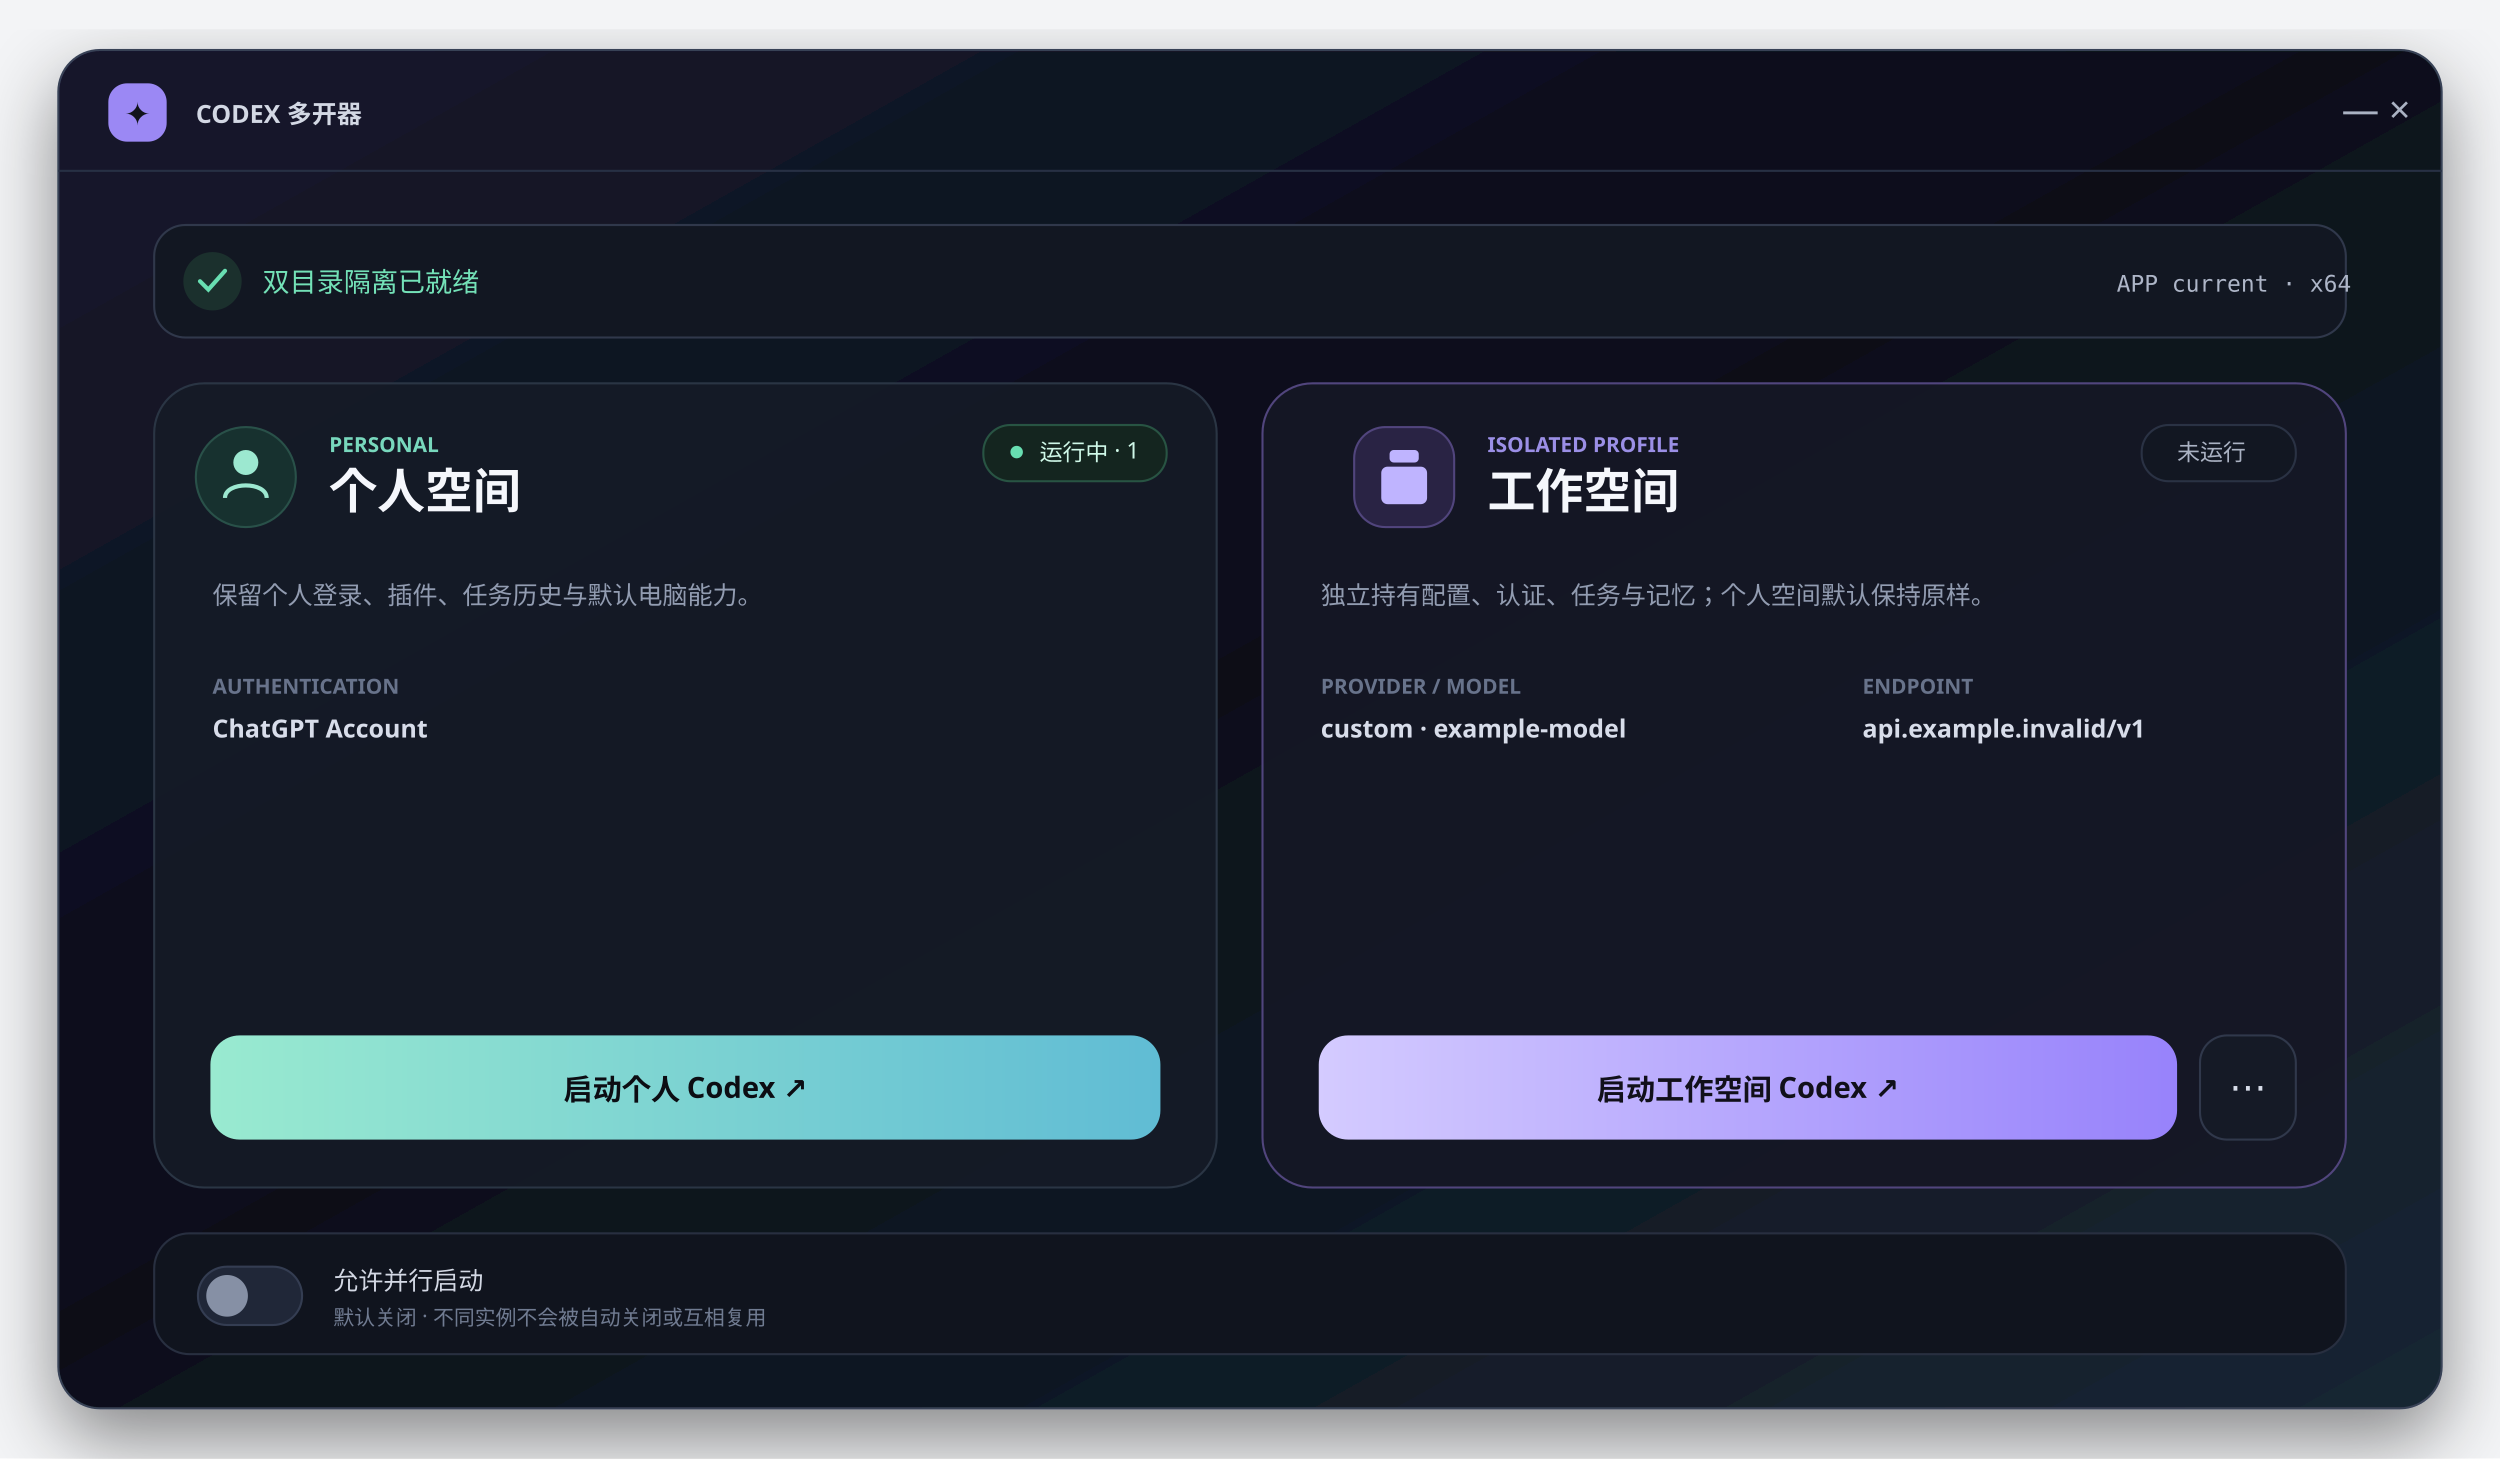
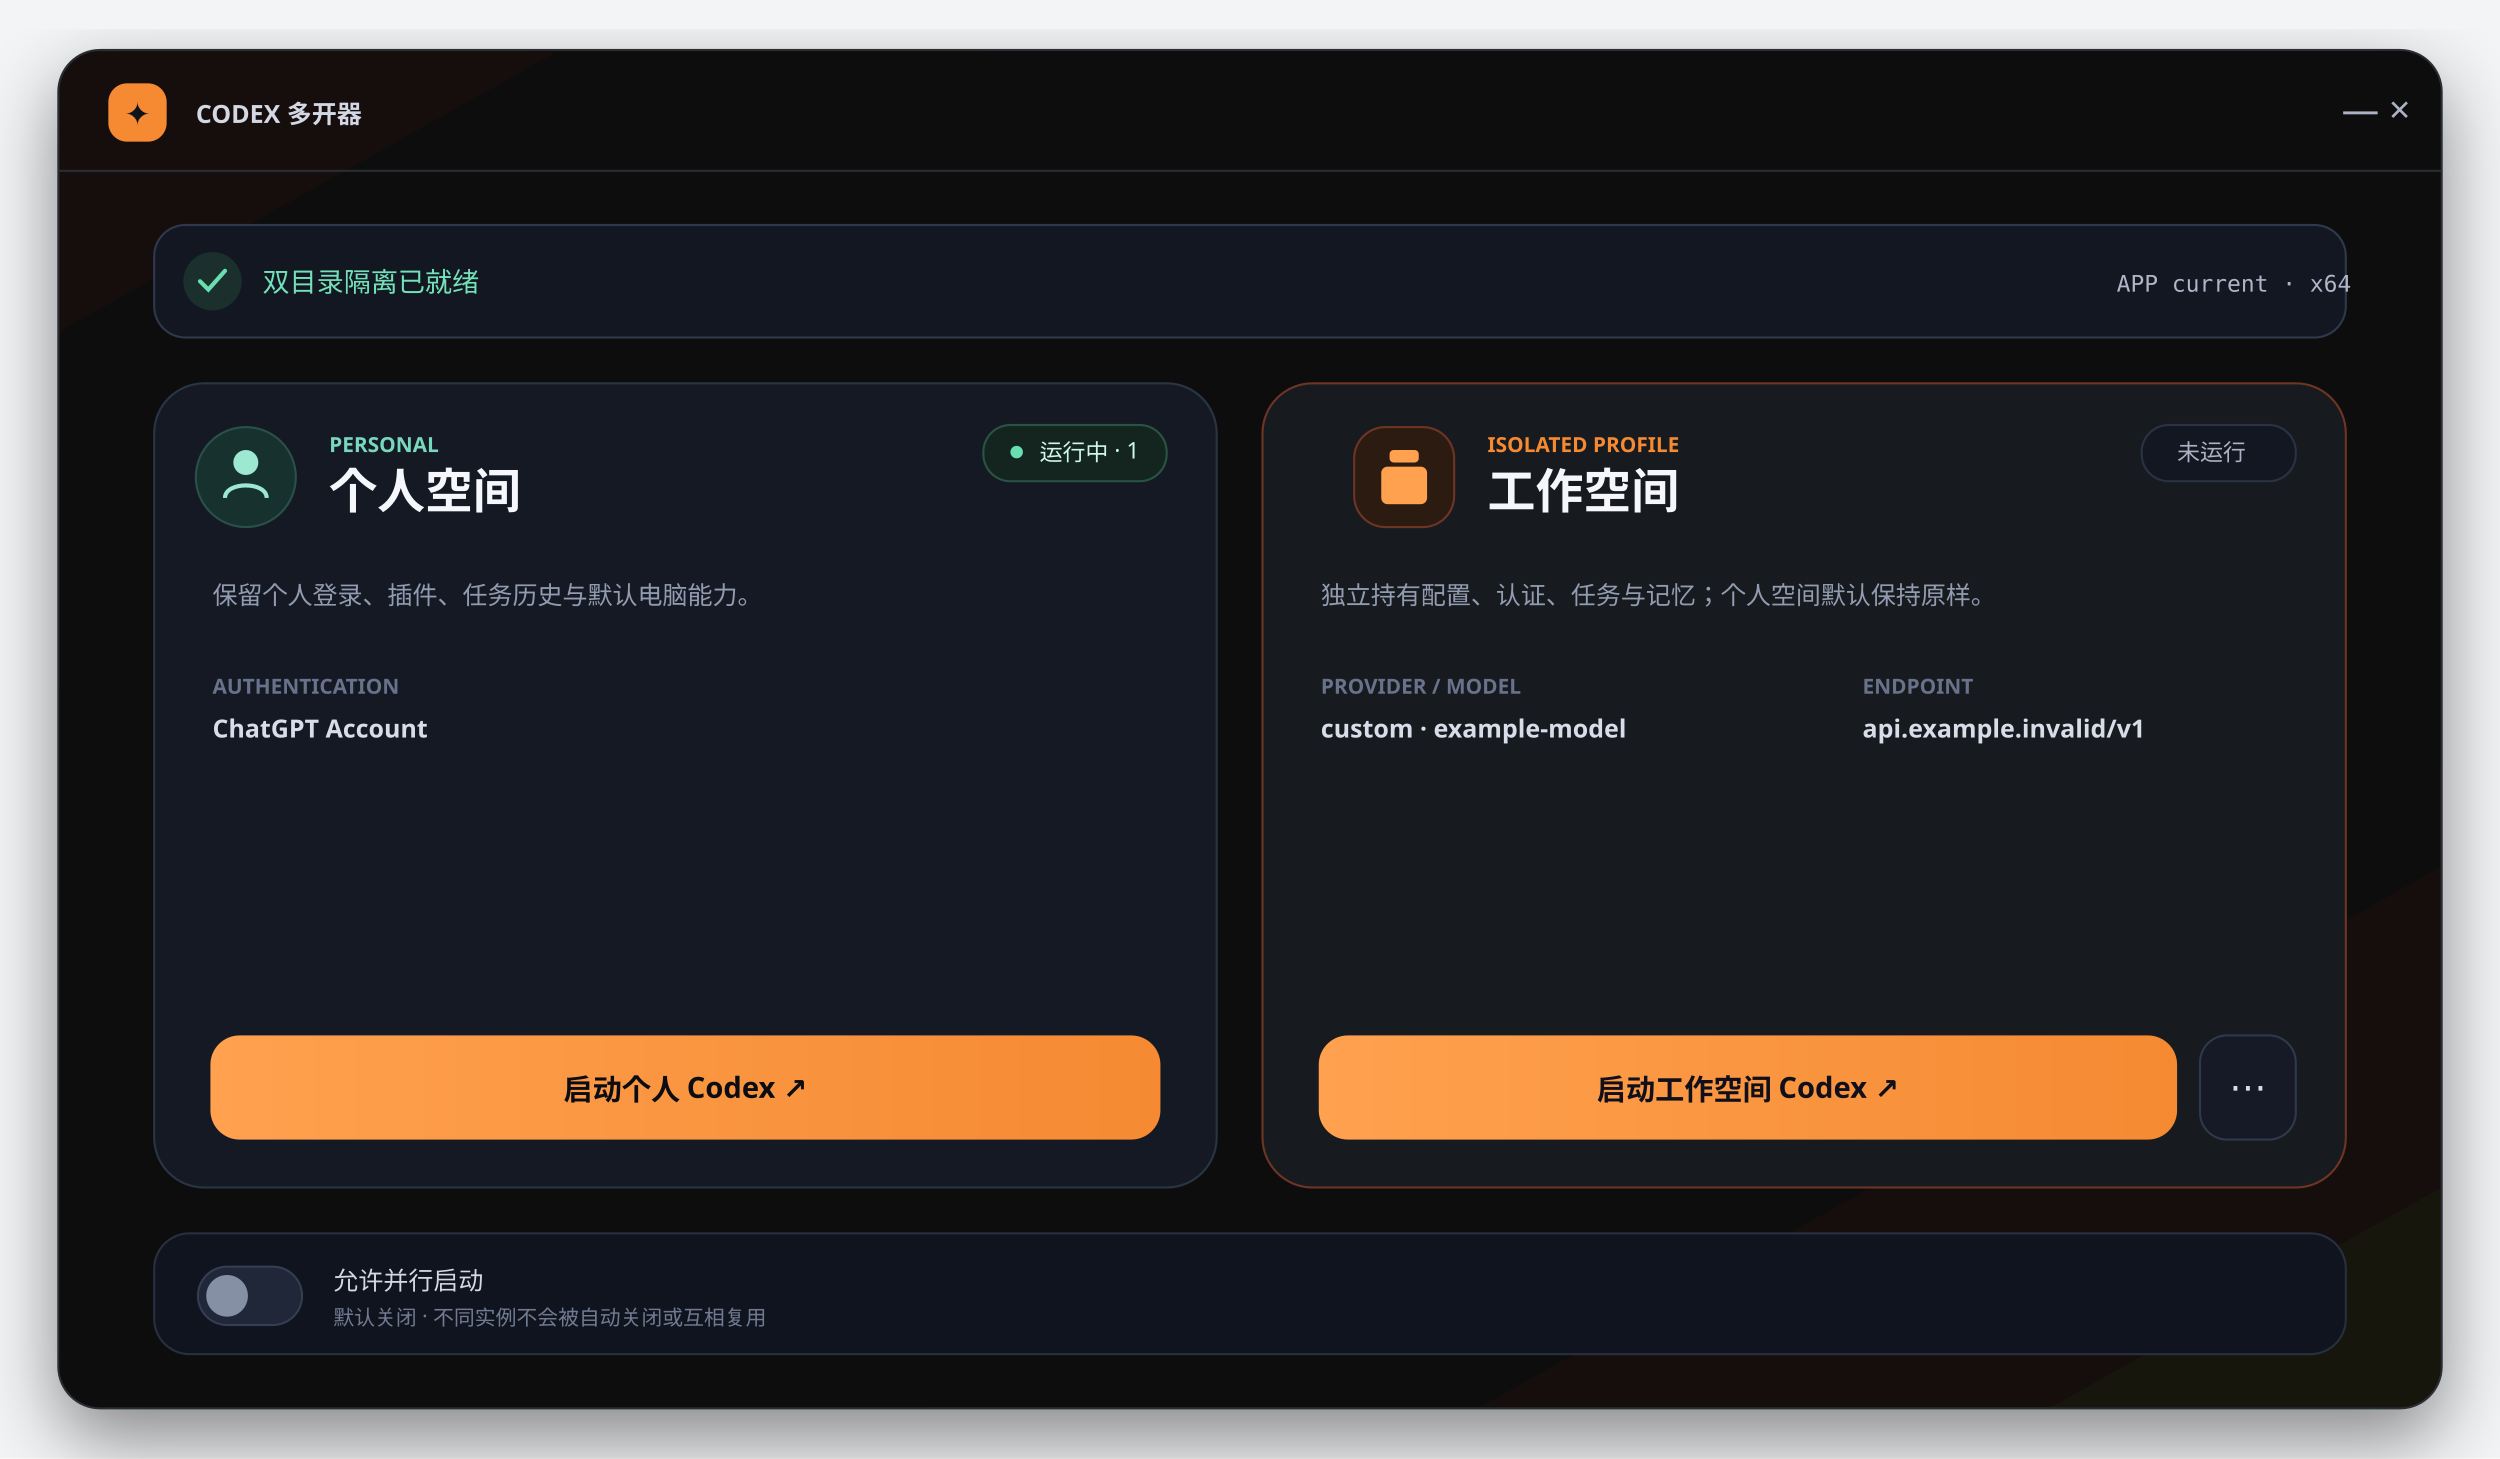
<svg xmlns="http://www.w3.org/2000/svg" width="1200" height="700" viewBox="0 0 1200 700" role="img" aria-labelledby="title description">
  <defs>
    <linearGradient id="bg" x1="0" y1="0" x2="1" y2="1">
-       <stop offset="0" stop-color="#16142d" />
-       <stop offset="0.48" stop-color="#0b1019" />
-       <stop offset="1" stop-color="#172634" />
+       <stop offset="0" stop-color="#14110e" />
+       <stop offset="0.48" stop-color="#090a0c" />
+       <stop offset="1" stop-color="#17130f" />
    </linearGradient>
    <linearGradient id="personal" x1="0" y1="0" x2="1" y2="0">
-       <stop offset="0" stop-color="#99ead0" />
-       <stop offset="1" stop-color="#60bcd4" />
+       <stop offset="0" stop-color="#ffa14f" />
+       <stop offset="1" stop-color="#f58a32" />
    </linearGradient>
    <linearGradient id="work" x1="0" y1="0" x2="1" y2="0">
-       <stop offset="0" stop-color="#d4cbff" />
-       <stop offset="1" stop-color="#9782fb" />
+       <stop offset="0" stop-color="#ffa14f" />
+       <stop offset="1" stop-color="#f58a32" />
    </linearGradient>
    <filter id="shadow" x="-20%" y="-20%" width="140%" height="150%">
      <feDropShadow dx="0" dy="14" stdDeviation="18" flood-opacity="0.45" />
    </filter>
  </defs>
  <rect width="1200" height="700" fill="#f3f4f6" />
-   <rect x="28" y="24" width="1144" height="652" rx="20" fill="url(#bg)" stroke="#394257" filter="url(#shadow)" />
-   <path d="M28 82h1144" stroke="#273044" />
-   <rect x="52" y="40" width="28" height="28" rx="9" fill="#9b88f4" />
+   <rect x="28" y="24" width="1144" height="652" rx="20" fill="url(#bg)" stroke="#292d33" filter="url(#shadow)" />
+   <path d="M28 82h1144" stroke="#292d33" />
+   <rect x="52" y="40" width="28" height="28" rx="9" fill="#f58a32" />
  <text x="66" y="60" text-anchor="middle" font-family="Segoe UI, sans-serif" font-size="15" fill="#11131b">✦</text>
  <text x="94" y="59" font-family="Segoe UI, sans-serif" font-size="12" font-weight="700" fill="#d3d8e4">CODEX 多开器</text>
  <text x="1124" y="59" font-family="Segoe UI, sans-serif" font-size="18" fill="#aab2c3">—  ×</text>
  <rect x="74" y="108" width="1052" height="54" rx="15" fill="#121722" stroke="#30384b" />
  <circle cx="102" cy="135" r="14" fill="#1b302d" />
  <path d="M96 135l4 4 8-9" fill="none" stroke="#68deb1" stroke-width="2" stroke-linecap="round" />
  <text x="126" y="140" font-family="Segoe UI, sans-serif" font-size="13" fill="#73e1b7">双目录隔离已就绪</text>
  <text x="1016" y="140" font-family="Consolas, monospace" font-size="11" fill="#aeb6c8">APP  current · x64</text>
  <rect x="74" y="184" width="510" height="386" rx="24" fill="#151a26" fill-opacity="0.92" stroke="#2a3544" />
-   <rect x="606" y="184" width="520" height="386" rx="24" fill="#151725" fill-opacity="0.92" stroke="#51457d" />
+   <rect x="606" y="184" width="520" height="386" rx="24" fill="#171a1f" fill-opacity="0.96" stroke="#6e3524" />
  <circle cx="118" cy="229" r="24" fill="#17312f" stroke="#295149" />
  <circle cx="118" cy="222" r="6" fill="#9ce8d0" />
  <path d="M108 239c0-8 20-8 20 0" fill="none" stroke="#9ce8d0" stroke-width="2" />
  <text x="158" y="217" font-family="Segoe UI, sans-serif" font-size="10" font-weight="700" fill="#78d8bd">PERSONAL</text>
  <text x="158" y="244" font-family="Segoe UI, sans-serif" font-size="23" font-weight="600" fill="#f5f7fc">个人空间</text>
  <rect x="472" y="204" width="88" height="27" rx="13" fill="#14251f" stroke="#285443" />
  <circle cx="488" cy="217" r="3" fill="#68deb1" />
  <text x="499" y="221" font-family="Segoe UI, sans-serif" font-size="11" fill="#cff8e8">运行中 · 1</text>
-   <rect x="650" y="205" width="48" height="48" rx="15" fill="#292344" stroke="#51457d" />
-   <rect x="663" y="224" width="22" height="18" rx="3" fill="#bfb4ff" />
-   <rect x="667" y="216" width="14" height="6" rx="2" fill="#bfb4ff" />
-   <text x="714" y="217" font-family="Segoe UI, sans-serif" font-size="10" font-weight="700" fill="#9b8fe6">ISOLATED PROFILE</text>
+   <rect x="650" y="205" width="48" height="48" rx="15" fill="#2b1b10" stroke="#6e3524" />
+   <rect x="663" y="224" width="22" height="18" rx="3" fill="#ffa14f" />
+   <rect x="667" y="216" width="14" height="6" rx="2" fill="#ffa14f" />
+   <text x="714" y="217" font-family="Segoe UI, sans-serif" font-size="10" font-weight="700" fill="#f58a32">ISOLATED PROFILE</text>
  <text x="714" y="244" font-family="Segoe UI, sans-serif" font-size="23" font-weight="600" fill="#f5f7fc">工作空间</text>
  <rect x="1028" y="204" width="74" height="27" rx="13" fill="#121722" stroke="#2a3244" />
  <text x="1045" y="221" font-family="Segoe UI, sans-serif" font-size="11" fill="#aab2c3">未运行</text>
  <text x="102" y="290" font-family="Segoe UI, sans-serif" font-size="12" fill="#929cb1">保留个人登录、插件、任务历史与默认电脑能力。</text>
  <text x="634" y="290" font-family="Segoe UI, sans-serif" font-size="12" fill="#929cb1">独立持有配置、认证、任务与记忆；个人空间默认保持原样。</text>
  <text x="102" y="333" font-family="Segoe UI, sans-serif" font-size="10" font-weight="700" fill="#68738b">AUTHENTICATION</text>
  <text x="102" y="354" font-family="Segoe UI, sans-serif" font-size="12" font-weight="600" fill="#d8ddea">ChatGPT Account</text>
  <text x="634" y="333" font-family="Segoe UI, sans-serif" font-size="10" font-weight="700" fill="#68738b">PROVIDER / MODEL</text>
  <text x="634" y="354" font-family="Segoe UI, sans-serif" font-size="12" font-weight="600" fill="#d8ddea">custom · example-model</text>
  <text x="894" y="333" font-family="Segoe UI, sans-serif" font-size="10" font-weight="700" fill="#68738b">ENDPOINT</text>
  <text x="894" y="354" font-family="Segoe UI, sans-serif" font-size="12" font-weight="600" fill="#d8ddea">api.example.invalid/v1</text>
  <rect x="101" y="497" width="456" height="50" rx="14" fill="url(#personal)" />
  <text x="329" y="528" text-anchor="middle" font-family="Segoe UI, sans-serif" font-size="14" font-weight="700" fill="#0c0d13">启动个人 Codex ↗</text>
  <rect x="633" y="497" width="412" height="50" rx="14" fill="url(#work)" />
  <text x="839" y="528" text-anchor="middle" font-family="Segoe UI, sans-serif" font-size="14" font-weight="700" fill="#11101a">启动工作空间 Codex ↗</text>
  <rect x="1056" y="497" width="46" height="50" rx="13" fill="#151a26" stroke="#30384b" />
  <text x="1079" y="528" text-anchor="middle" font-family="Segoe UI, sans-serif" font-size="18" fill="#d8ddea">⋯</text>
  <rect x="74" y="592" width="1052" height="58" rx="17" fill="#10141e" stroke="#282f40" />
  <rect x="95" y="608" width="50" height="28" rx="14" fill="#202738" stroke="#343d52" />
  <circle cx="109" cy="622" r="10" fill="#8690a5" />
  <text x="160" y="619" font-family="Segoe UI, sans-serif" font-size="12" fill="#d3d8e4">允许并行启动</text>
  <text x="160" y="636" font-family="Segoe UI, sans-serif" font-size="10" fill="#707b91">默认关闭 · 不同实例不会被自动关闭或互相复用</text>
</svg>
